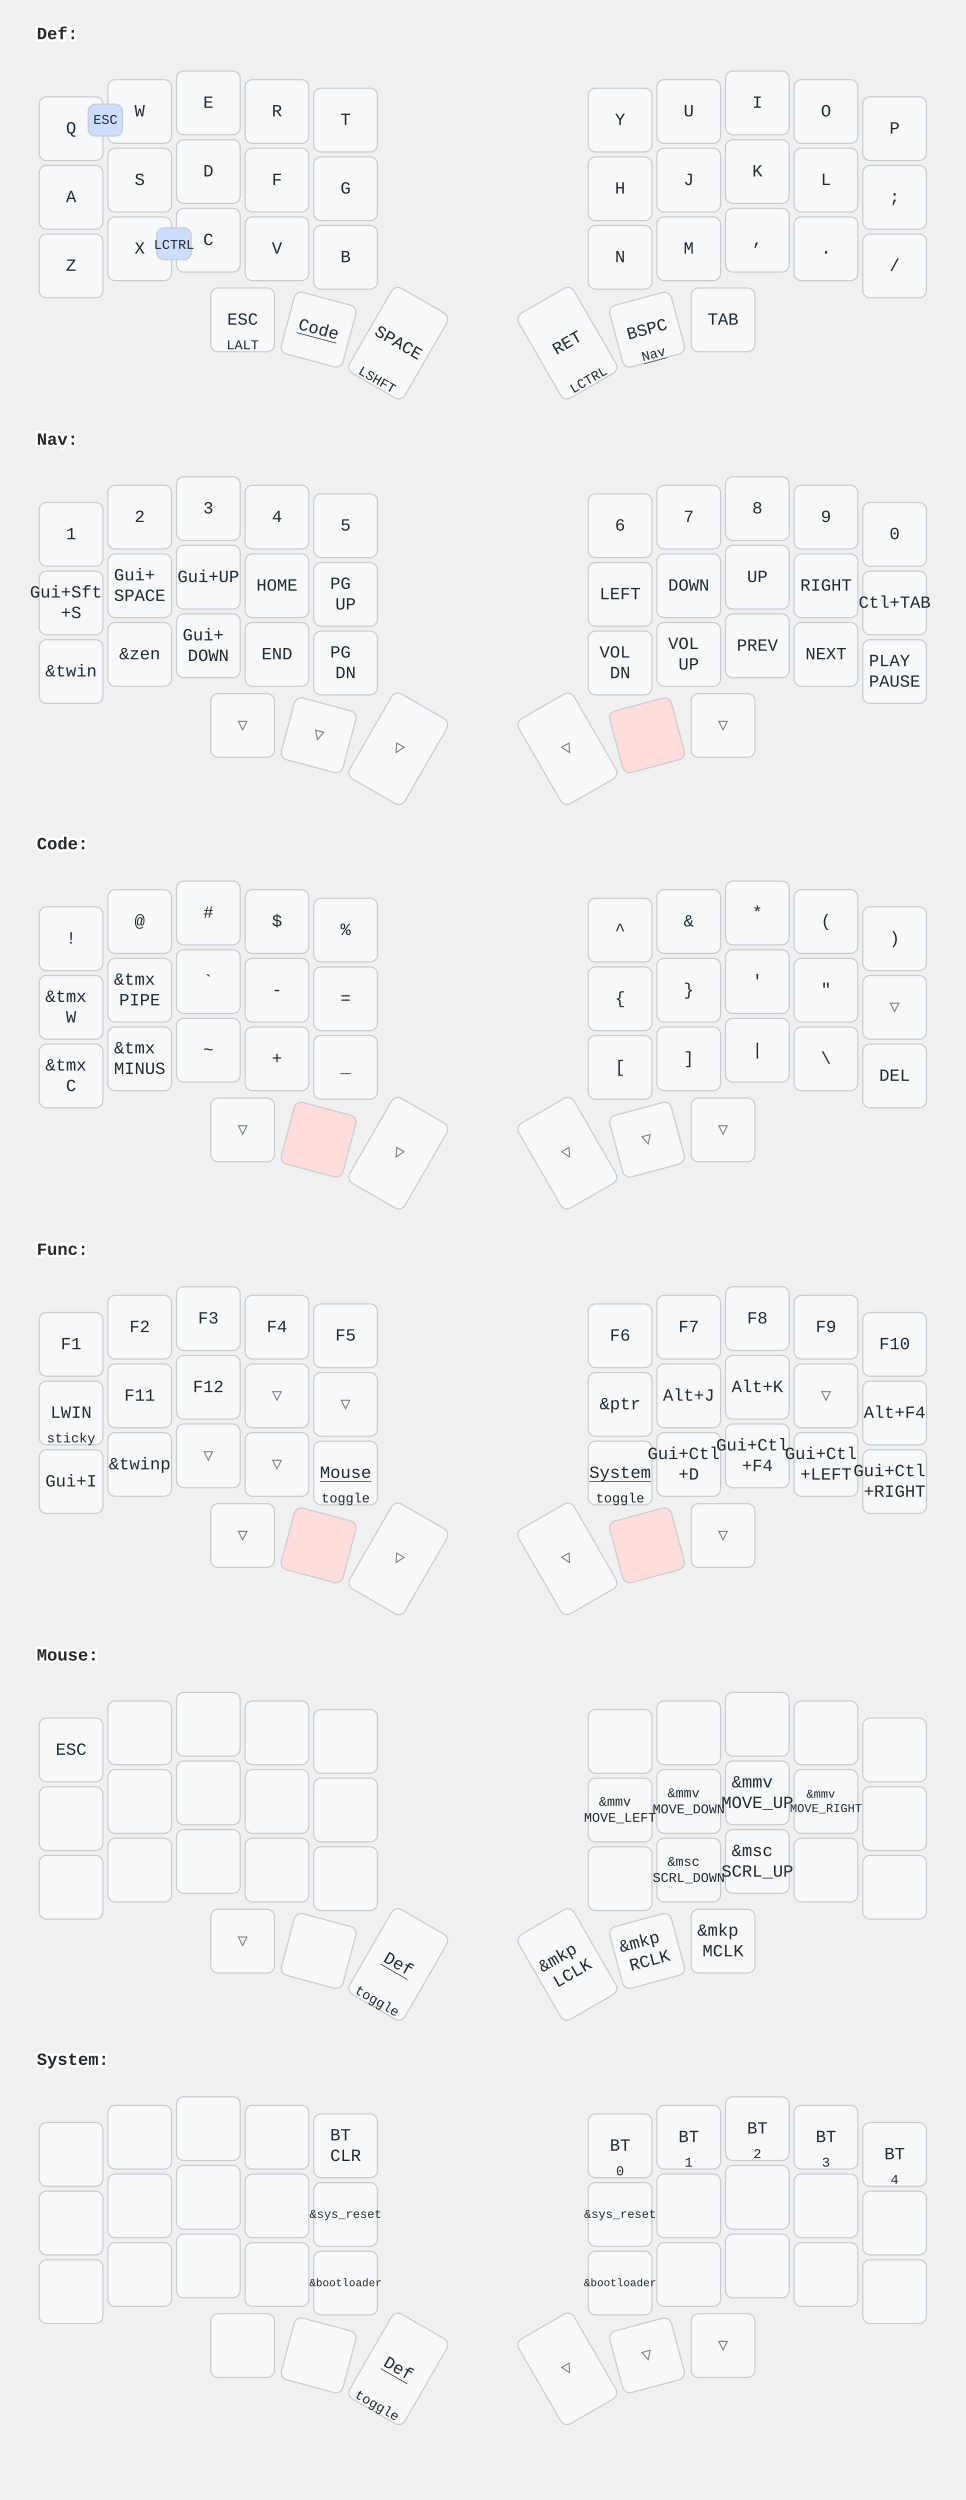
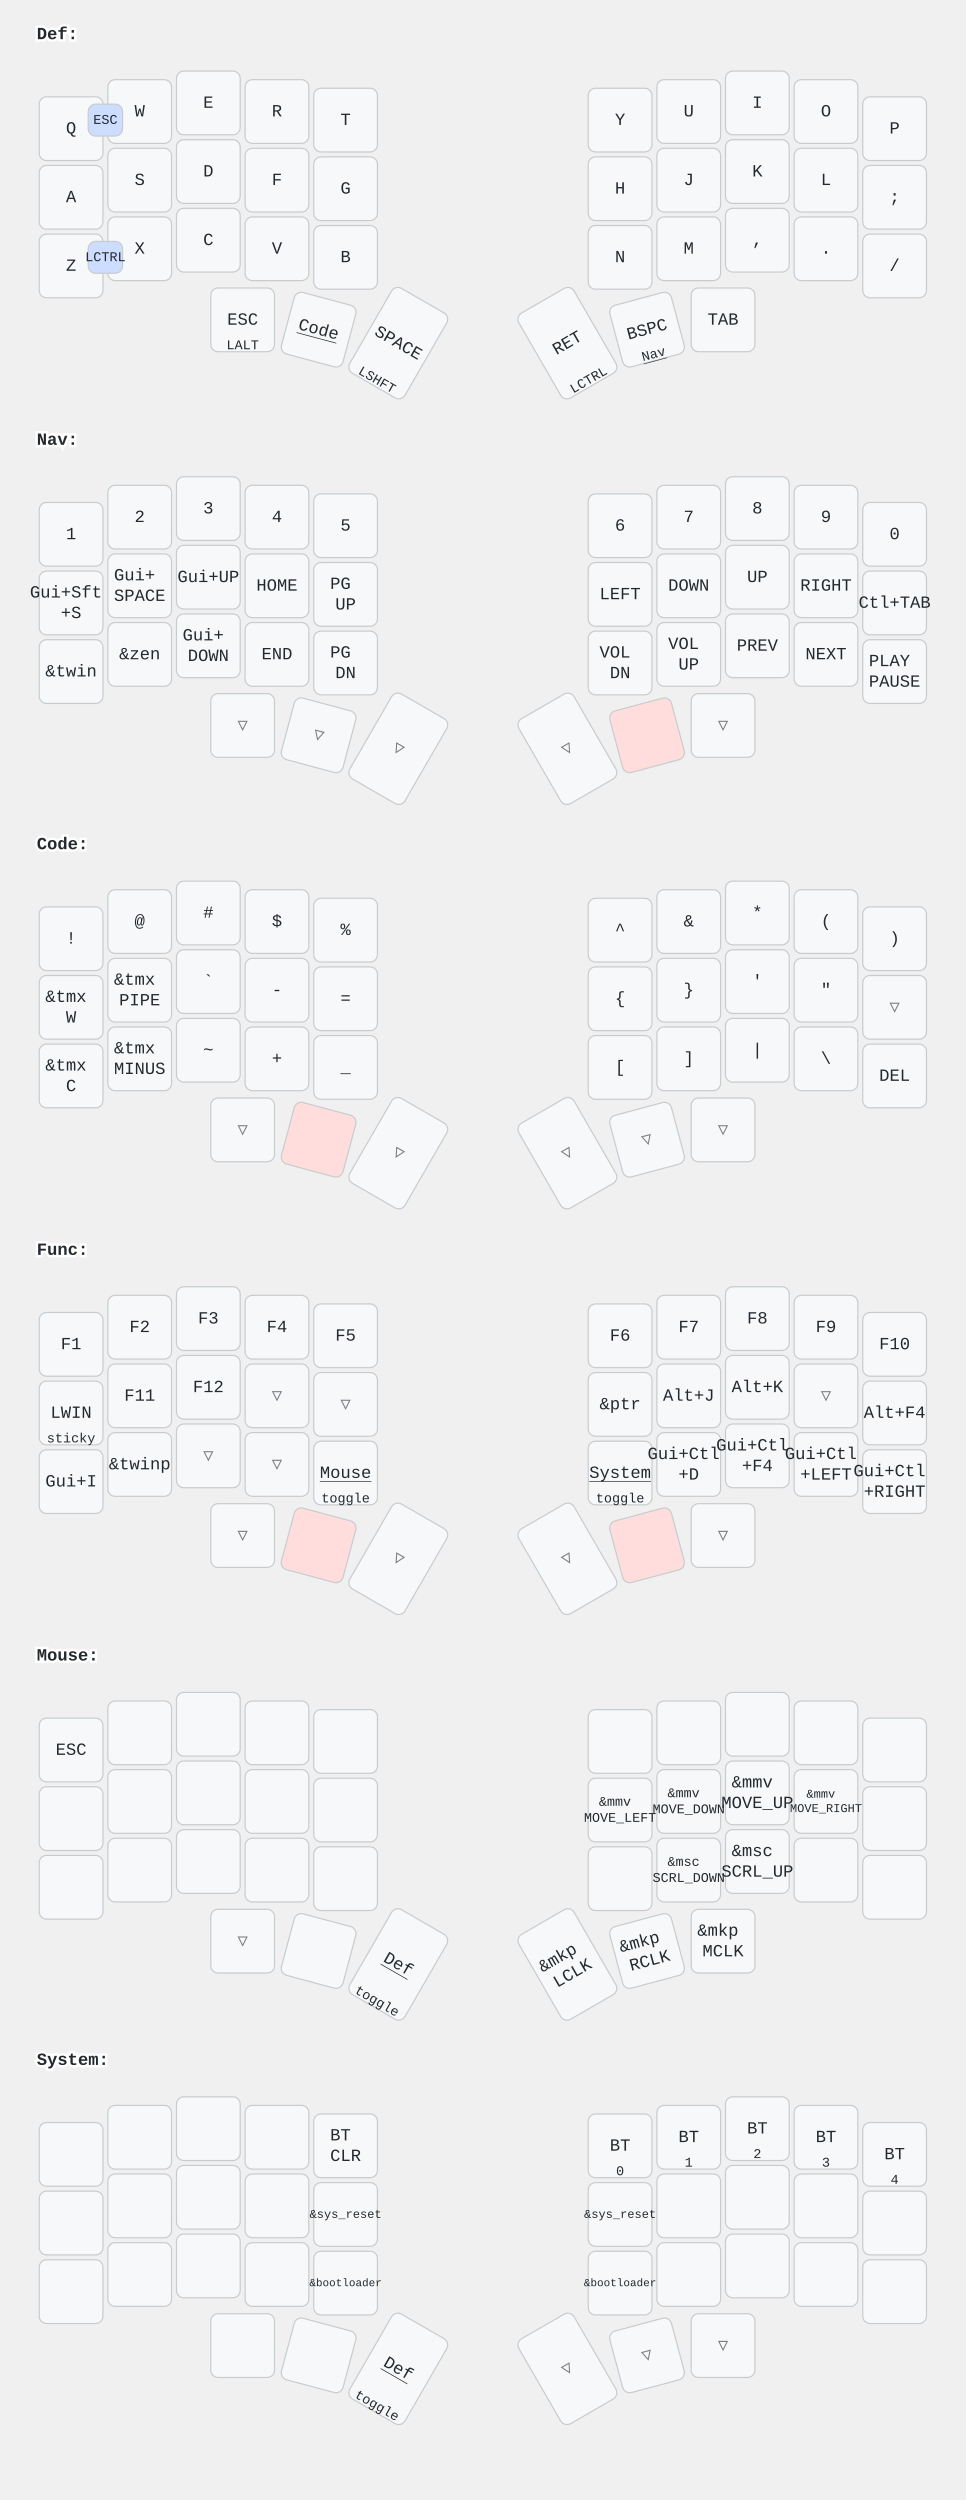
<svg xmlns="http://www.w3.org/2000/svg" width="788" height="2040" viewBox="0 0 788 2040" class="keymap">
  <style>/* inherit to force styles through use tags */
svg path {
    fill: inherit;
}

/* font and background color specifications */
svg.keymap {
    font-family: SFMono-Regular,Consolas,Liberation Mono,Menlo,monospace;
    font-size: 14px;
    font-kerning: normal;
    text-rendering: optimizeLegibility;
    fill: #24292e;
}

/* default key styling */
rect.key {
    fill: #f6f8fa;
}

rect.key, rect.combo {
    stroke: #c9cccf;
    stroke-width: 1;
}

/* default key side styling, only used is draw_key_sides is set */
rect.side {
    filter: brightness(90%);
}

/* color accent for combo boxes */
rect.combo, rect.combo-separate {
    fill: #cdf;
}

/* color accent for held keys */
rect.held, rect.combo.held {
    fill: #fdd;
}

/* color accent for ghost (optional) keys */
rect.ghost, rect.combo.ghost {
    stroke-dasharray: 4, 4;
    stroke-width: 2;
}

text {
    text-anchor: middle;
    dominant-baseline: middle;
}

/* styling for layer labels */
text.label {
    font-weight: bold;
    text-anchor: start;
    stroke: white;
    stroke-width: 4;
    paint-order: stroke;
}

/* styling for optional footer */
text.footer {
    text-anchor: end;
    dominant-baseline: auto;
    stroke: white;
    stroke-width: 4;
    paint-order: stroke;
}

/* styling for combo tap, and key non-tap label text */
text.combo, text.hold, text.shifted, text.left, text.right, text.tl, text.tr, text.bl, text.br {
    font-size: 11px;
}

text.hold, text.bl, text.br {
    text-anchor: middle;
    dominant-baseline: auto;
}

text.shifted, text.tl, text.tr {
    text-anchor: middle;
    dominant-baseline: hanging;
}

text.left, text.tl, text.bl {
    text-anchor: start;
}

text.right, text.tr, text.br {
    text-anchor: end;
}

text.layer-activator {
    text-decoration: underline;
}

/* styling for hold/shifted label text in combo box */
text.combo.hold, text.combo.shifted, text.combo.left, text.combo.right {
    font-size: 8px;
}

/* lighter symbol for transparent keys */
text.trans {
    fill: #7b7e81;
}

/* styling for combo dendrons */
path.combo {
    stroke-width: 1;
    stroke: gray;
    fill: none;
}

/* Start Tabler Icons Cleanup */
/* cannot use height/width with glyphs */
.icon-tabler &gt; path {
    fill: inherit;
    stroke: inherit;
    stroke-width: 2;
}
/* hide tabler's default box */
.icon-tabler &gt; path[stroke="none"][fill="none"] {
    visibility: hidden;
}
/* End Tabler Icons Cleanup */
</style>
  <g transform="translate(30, 0)" class="layer-Def">
    <text x="0" y="28" class="label" id="Def">Def:</text>
    <g transform="translate(0, 56)">
      <g transform="translate(28, 49)" class="key keypos-0">
        <rect rx="6" ry="6" x="-26" y="-26" width="52" height="52" class="key" />
        <text x="0" y="0" class="key tap">Q</text>
      </g>
      <g transform="translate(84, 35)" class="key keypos-1">
        <rect rx="6" ry="6" x="-26" y="-26" width="52" height="52" class="key" />
        <text x="0" y="0" class="key tap">W</text>
      </g>
      <g transform="translate(140, 28)" class="key keypos-2">
        <rect rx="6" ry="6" x="-26" y="-26" width="52" height="52" class="key" />
        <text x="0" y="0" class="key tap">E</text>
      </g>
      <g transform="translate(196, 35)" class="key keypos-3">
        <rect rx="6" ry="6" x="-26" y="-26" width="52" height="52" class="key" />
        <text x="0" y="0" class="key tap">R</text>
      </g>
      <g transform="translate(252, 42)" class="key keypos-4">
        <rect rx="6" ry="6" x="-26" y="-26" width="52" height="52" class="key" />
        <text x="0" y="0" class="key tap">T</text>
      </g>
      <g transform="translate(476, 42)" class="key keypos-5">
        <rect rx="6" ry="6" x="-26" y="-26" width="52" height="52" class="key" />
        <text x="0" y="0" class="key tap">Y</text>
      </g>
      <g transform="translate(532, 35)" class="key keypos-6">
        <rect rx="6" ry="6" x="-26" y="-26" width="52" height="52" class="key" />
        <text x="0" y="0" class="key tap">U</text>
      </g>
      <g transform="translate(588, 28)" class="key keypos-7">
        <rect rx="6" ry="6" x="-26" y="-26" width="52" height="52" class="key" />
        <text x="0" y="0" class="key tap">I</text>
      </g>
      <g transform="translate(644, 35)" class="key keypos-8">
        <rect rx="6" ry="6" x="-26" y="-26" width="52" height="52" class="key" />
        <text x="0" y="0" class="key tap">O</text>
      </g>
      <g transform="translate(700, 49)" class="key keypos-9">
        <rect rx="6" ry="6" x="-26" y="-26" width="52" height="52" class="key" />
        <text x="0" y="0" class="key tap">P</text>
      </g>
      <g transform="translate(28, 105)" class="key keypos-10">
        <rect rx="6" ry="6" x="-26" y="-26" width="52" height="52" class="key" />
        <text x="0" y="0" class="key tap">A</text>
      </g>
      <g transform="translate(84, 91)" class="key keypos-11">
        <rect rx="6" ry="6" x="-26" y="-26" width="52" height="52" class="key" />
        <text x="0" y="0" class="key tap">S</text>
      </g>
      <g transform="translate(140, 84)" class="key keypos-12">
        <rect rx="6" ry="6" x="-26" y="-26" width="52" height="52" class="key" />
        <text x="0" y="0" class="key tap">D</text>
      </g>
      <g transform="translate(196, 91)" class="key keypos-13">
        <rect rx="6" ry="6" x="-26" y="-26" width="52" height="52" class="key" />
        <text x="0" y="0" class="key tap">F</text>
      </g>
      <g transform="translate(252, 98)" class="key keypos-14">
        <rect rx="6" ry="6" x="-26" y="-26" width="52" height="52" class="key" />
        <text x="0" y="0" class="key tap">G</text>
      </g>
      <g transform="translate(476, 98)" class="key keypos-15">
        <rect rx="6" ry="6" x="-26" y="-26" width="52" height="52" class="key" />
        <text x="0" y="0" class="key tap">H</text>
      </g>
      <g transform="translate(532, 91)" class="key keypos-16">
        <rect rx="6" ry="6" x="-26" y="-26" width="52" height="52" class="key" />
        <text x="0" y="0" class="key tap">J</text>
      </g>
      <g transform="translate(588, 84)" class="key keypos-17">
        <rect rx="6" ry="6" x="-26" y="-26" width="52" height="52" class="key" />
        <text x="0" y="0" class="key tap">K</text>
      </g>
      <g transform="translate(644, 91)" class="key keypos-18">
        <rect rx="6" ry="6" x="-26" y="-26" width="52" height="52" class="key" />
        <text x="0" y="0" class="key tap">L</text>
      </g>
      <g transform="translate(700, 105)" class="key keypos-19">
        <rect rx="6" ry="6" x="-26" y="-26" width="52" height="52" class="key" />
        <text x="0" y="0" class="key tap">;</text>
      </g>
      <g transform="translate(28, 161)" class="key keypos-20">
        <rect rx="6" ry="6" x="-26" y="-26" width="52" height="52" class="key" />
        <text x="0" y="0" class="key tap">Z</text>
      </g>
      <g transform="translate(84, 147)" class="key keypos-21">
        <rect rx="6" ry="6" x="-26" y="-26" width="52" height="52" class="key" />
        <text x="0" y="0" class="key tap">X</text>
      </g>
      <g transform="translate(140, 140)" class="key keypos-22">
        <rect rx="6" ry="6" x="-26" y="-26" width="52" height="52" class="key" />
        <text x="0" y="0" class="key tap">C</text>
      </g>
      <g transform="translate(196, 147)" class="key keypos-23">
        <rect rx="6" ry="6" x="-26" y="-26" width="52" height="52" class="key" />
        <text x="0" y="0" class="key tap">V</text>
      </g>
      <g transform="translate(252, 154)" class="key keypos-24">
        <rect rx="6" ry="6" x="-26" y="-26" width="52" height="52" class="key" />
        <text x="0" y="0" class="key tap">B</text>
      </g>
      <g transform="translate(476, 154)" class="key keypos-25">
        <rect rx="6" ry="6" x="-26" y="-26" width="52" height="52" class="key" />
        <text x="0" y="0" class="key tap">N</text>
      </g>
      <g transform="translate(532, 147)" class="key keypos-26">
        <rect rx="6" ry="6" x="-26" y="-26" width="52" height="52" class="key" />
        <text x="0" y="0" class="key tap">M</text>
      </g>
      <g transform="translate(588, 140)" class="key keypos-27">
        <rect rx="6" ry="6" x="-26" y="-26" width="52" height="52" class="key" />
        <text x="0" y="0" class="key tap">,</text>
      </g>
      <g transform="translate(644, 147)" class="key keypos-28">
        <rect rx="6" ry="6" x="-26" y="-26" width="52" height="52" class="key" />
        <text x="0" y="0" class="key tap">.</text>
      </g>
      <g transform="translate(700, 161)" class="key keypos-29">
        <rect rx="6" ry="6" x="-26" y="-26" width="52" height="52" class="key" />
        <text x="0" y="0" class="key tap">/</text>
      </g>
      <g transform="translate(168, 205)" class="key keypos-30">
        <rect rx="6" ry="6" x="-26" y="-26" width="52" height="52" class="key" />
        <text x="0" y="0" class="key tap">ESC</text>
        <text x="0" y="24" class="key hold">LALT</text>
      </g>
      <g transform="translate(230, 213) rotate(15.0)" class="key keypos-31">
        <rect rx="6" ry="6" x="-26" y="-26" width="52" height="52" class="key" />
        <a href="#Code">
          <text x="0" y="0" class="key tap layer-activator">Code</text>
        </a>
      </g>
      <g transform="translate(295, 224) rotate(30.0)" class="key keypos-32">
        <rect rx="6" ry="6" x="-26" y="-40" width="52" height="80" class="key" />
        <text x="0" y="0" class="key tap">SPACE</text>
        <text x="0" y="38" class="key hold">LSHFT</text>
      </g>
      <g transform="translate(433, 224) rotate(-30.0)" class="key keypos-33">
        <rect rx="6" ry="6" x="-26" y="-40" width="52" height="80" class="key" />
        <text x="0" y="0" class="key tap">RET</text>
        <text x="0" y="38" class="key hold">LCTRL</text>
      </g>
      <g transform="translate(498, 213) rotate(-15.0)" class="key keypos-34">
        <rect rx="6" ry="6" x="-26" y="-26" width="52" height="52" class="key" />
        <text x="0" y="0" class="key tap">BSPC</text>
        <a href="#Nav">
          <text x="0" y="24" class="key hold layer-activator">Nav</text>
        </a>
      </g>
      <g transform="translate(560, 205)" class="key keypos-35">
        <rect rx="6" ry="6" x="-26" y="-26" width="52" height="52" class="key" />
        <text x="0" y="0" class="key tap">TAB</text>
      </g>
      <g class="combo combopos-0">
        <rect rx="6" ry="6" x="42" y="29" width="28" height="26" class="combo" />
        <text x="56" y="42" class="combo tap">ESC</text>
      </g>
      <g class="combo combopos-1">
-         <rect rx="6" ry="6" x="98" y="130" width="28" height="26" class="combo" />
-         <text x="112" y="144" class="combo tap">LCTRL</text>
+         <rect rx="6" ry="6" x="42" y="141" width="28" height="26" class="combo" />
+         <text x="56" y="154" class="combo tap">LCTRL</text>
      </g>
    </g>
  </g>
  <g transform="translate(30, 331)" class="layer-Nav">
    <text x="0" y="28" class="label" id="Nav">Nav:</text>
    <g transform="translate(0, 56)">
      <g transform="translate(28, 49)" class="key keypos-0">
        <rect rx="6" ry="6" x="-26" y="-26" width="52" height="52" class="key" />
        <text x="0" y="0" class="key tap">1</text>
      </g>
      <g transform="translate(84, 35)" class="key keypos-1">
        <rect rx="6" ry="6" x="-26" y="-26" width="52" height="52" class="key" />
        <text x="0" y="0" class="key tap">2</text>
      </g>
      <g transform="translate(140, 28)" class="key keypos-2">
        <rect rx="6" ry="6" x="-26" y="-26" width="52" height="52" class="key" />
        <text x="0" y="0" class="key tap">3</text>
      </g>
      <g transform="translate(196, 35)" class="key keypos-3">
        <rect rx="6" ry="6" x="-26" y="-26" width="52" height="52" class="key" />
        <text x="0" y="0" class="key tap">4</text>
      </g>
      <g transform="translate(252, 42)" class="key keypos-4">
        <rect rx="6" ry="6" x="-26" y="-26" width="52" height="52" class="key" />
        <text x="0" y="0" class="key tap">5</text>
      </g>
      <g transform="translate(476, 42)" class="key keypos-5">
        <rect rx="6" ry="6" x="-26" y="-26" width="52" height="52" class="key" />
        <text x="0" y="0" class="key tap">6</text>
      </g>
      <g transform="translate(532, 35)" class="key keypos-6">
        <rect rx="6" ry="6" x="-26" y="-26" width="52" height="52" class="key" />
        <text x="0" y="0" class="key tap">7</text>
      </g>
      <g transform="translate(588, 28)" class="key keypos-7">
        <rect rx="6" ry="6" x="-26" y="-26" width="52" height="52" class="key" />
        <text x="0" y="0" class="key tap">8</text>
      </g>
      <g transform="translate(644, 35)" class="key keypos-8">
        <rect rx="6" ry="6" x="-26" y="-26" width="52" height="52" class="key" />
        <text x="0" y="0" class="key tap">9</text>
      </g>
      <g transform="translate(700, 49)" class="key keypos-9">
        <rect rx="6" ry="6" x="-26" y="-26" width="52" height="52" class="key" />
        <text x="0" y="0" class="key tap">0</text>
      </g>
      <g transform="translate(28, 105)" class="key keypos-10">
        <rect rx="6" ry="6" x="-26" y="-26" width="52" height="52" class="key" />
        <text x="0" y="0" class="key tap">
          <tspan x="0" dy="-0.6em">Gui+Sft</tspan>
          <tspan x="0" dy="1.2em">+S</tspan>
        </text>
      </g>
      <g transform="translate(84, 91)" class="key keypos-11">
        <rect rx="6" ry="6" x="-26" y="-26" width="52" height="52" class="key" />
        <text x="0" y="0" class="key tap">
          <tspan x="0" dy="-0.6em">Gui+</tspan>
          <tspan x="0" dy="1.2em">SPACE</tspan>
        </text>
      </g>
      <g transform="translate(140, 84)" class="key keypos-12">
        <rect rx="6" ry="6" x="-26" y="-26" width="52" height="52" class="key" />
        <text x="0" y="0" class="key tap">Gui+UP</text>
      </g>
      <g transform="translate(196, 91)" class="key keypos-13">
        <rect rx="6" ry="6" x="-26" y="-26" width="52" height="52" class="key" />
        <text x="0" y="0" class="key tap">HOME</text>
      </g>
      <g transform="translate(252, 98)" class="key keypos-14">
        <rect rx="6" ry="6" x="-26" y="-26" width="52" height="52" class="key" />
        <text x="0" y="0" class="key tap">
          <tspan x="0" dy="-0.6em">PG</tspan>
          <tspan x="0" dy="1.2em">UP</tspan>
        </text>
      </g>
      <g transform="translate(476, 98)" class="key keypos-15">
        <rect rx="6" ry="6" x="-26" y="-26" width="52" height="52" class="key" />
        <text x="0" y="0" class="key tap">LEFT</text>
      </g>
      <g transform="translate(532, 91)" class="key keypos-16">
        <rect rx="6" ry="6" x="-26" y="-26" width="52" height="52" class="key" />
        <text x="0" y="0" class="key tap">DOWN</text>
      </g>
      <g transform="translate(588, 84)" class="key keypos-17">
        <rect rx="6" ry="6" x="-26" y="-26" width="52" height="52" class="key" />
        <text x="0" y="0" class="key tap">UP</text>
      </g>
      <g transform="translate(644, 91)" class="key keypos-18">
        <rect rx="6" ry="6" x="-26" y="-26" width="52" height="52" class="key" />
        <text x="0" y="0" class="key tap">RIGHT</text>
      </g>
      <g transform="translate(700, 105)" class="key keypos-19">
        <rect rx="6" ry="6" x="-26" y="-26" width="52" height="52" class="key" />
        <text x="0" y="0" class="key tap">Ctl+TAB</text>
      </g>
      <g transform="translate(28, 161)" class="key keypos-20">
        <rect rx="6" ry="6" x="-26" y="-26" width="52" height="52" class="key" />
        <text x="0" y="0" class="key tap">&amp;twin</text>
      </g>
      <g transform="translate(84, 147)" class="key keypos-21">
        <rect rx="6" ry="6" x="-26" y="-26" width="52" height="52" class="key" />
        <text x="0" y="0" class="key tap">&amp;zen</text>
      </g>
      <g transform="translate(140, 140)" class="key keypos-22">
        <rect rx="6" ry="6" x="-26" y="-26" width="52" height="52" class="key" />
        <text x="0" y="0" class="key tap">
          <tspan x="0" dy="-0.6em">Gui+</tspan>
          <tspan x="0" dy="1.2em">DOWN</tspan>
        </text>
      </g>
      <g transform="translate(196, 147)" class="key keypos-23">
        <rect rx="6" ry="6" x="-26" y="-26" width="52" height="52" class="key" />
        <text x="0" y="0" class="key tap">END</text>
      </g>
      <g transform="translate(252, 154)" class="key keypos-24">
        <rect rx="6" ry="6" x="-26" y="-26" width="52" height="52" class="key" />
        <text x="0" y="0" class="key tap">
          <tspan x="0" dy="-0.6em">PG</tspan>
          <tspan x="0" dy="1.2em">DN</tspan>
        </text>
      </g>
      <g transform="translate(476, 154)" class="key keypos-25">
        <rect rx="6" ry="6" x="-26" y="-26" width="52" height="52" class="key" />
        <text x="0" y="0" class="key tap">
          <tspan x="0" dy="-0.6em">VOL</tspan>
          <tspan x="0" dy="1.2em">DN</tspan>
        </text>
      </g>
      <g transform="translate(532, 147)" class="key keypos-26">
        <rect rx="6" ry="6" x="-26" y="-26" width="52" height="52" class="key" />
        <text x="0" y="0" class="key tap">
          <tspan x="0" dy="-0.6em">VOL</tspan>
          <tspan x="0" dy="1.2em">UP</tspan>
        </text>
      </g>
      <g transform="translate(588, 140)" class="key keypos-27">
        <rect rx="6" ry="6" x="-26" y="-26" width="52" height="52" class="key" />
        <text x="0" y="0" class="key tap">PREV</text>
      </g>
      <g transform="translate(644, 147)" class="key keypos-28">
        <rect rx="6" ry="6" x="-26" y="-26" width="52" height="52" class="key" />
        <text x="0" y="0" class="key tap">NEXT</text>
      </g>
      <g transform="translate(700, 161)" class="key keypos-29">
        <rect rx="6" ry="6" x="-26" y="-26" width="52" height="52" class="key" />
        <text x="0" y="0" class="key tap">
          <tspan x="0" dy="-0.6em">PLAY</tspan>
          <tspan x="0" dy="1.2em">PAUSE</tspan>
        </text>
      </g>
      <g transform="translate(168, 205)" class="key trans keypos-30">
        <rect rx="6" ry="6" x="-26" y="-26" width="52" height="52" class="key trans" />
        <text x="0" y="0" class="key trans tap">▽</text>
      </g>
      <g transform="translate(230, 213) rotate(15.0)" class="key trans keypos-31">
        <rect rx="6" ry="6" x="-26" y="-26" width="52" height="52" class="key trans" />
        <text x="0" y="0" class="key trans tap">▽</text>
      </g>
      <g transform="translate(295, 224) rotate(30.0)" class="key trans keypos-32">
        <rect rx="6" ry="6" x="-26" y="-40" width="52" height="80" class="key trans" />
        <text x="0" y="0" class="key trans tap">▽</text>
      </g>
      <g transform="translate(433, 224) rotate(-30.0)" class="key trans keypos-33">
        <rect rx="6" ry="6" x="-26" y="-40" width="52" height="80" class="key trans" />
        <text x="0" y="0" class="key trans tap">▽</text>
      </g>
      <g transform="translate(498, 213) rotate(-15.0)" class="key held keypos-34">
        <rect rx="6" ry="6" x="-26" y="-26" width="52" height="52" class="key held" />
      </g>
      <g transform="translate(560, 205)" class="key trans keypos-35">
        <rect rx="6" ry="6" x="-26" y="-26" width="52" height="52" class="key trans" />
        <text x="0" y="0" class="key trans tap">▽</text>
      </g>
    </g>
  </g>
  <g transform="translate(30, 661)" class="layer-Code">
    <text x="0" y="28" class="label" id="Code">Code:</text>
    <g transform="translate(0, 56)">
      <g transform="translate(28, 49)" class="key keypos-0">
        <rect rx="6" ry="6" x="-26" y="-26" width="52" height="52" class="key" />
        <text x="0" y="0" class="key tap">!</text>
      </g>
      <g transform="translate(84, 35)" class="key keypos-1">
        <rect rx="6" ry="6" x="-26" y="-26" width="52" height="52" class="key" />
        <text x="0" y="0" class="key tap">@</text>
      </g>
      <g transform="translate(140, 28)" class="key keypos-2">
        <rect rx="6" ry="6" x="-26" y="-26" width="52" height="52" class="key" />
        <text x="0" y="0" class="key tap">#</text>
      </g>
      <g transform="translate(196, 35)" class="key keypos-3">
        <rect rx="6" ry="6" x="-26" y="-26" width="52" height="52" class="key" />
        <text x="0" y="0" class="key tap">$</text>
      </g>
      <g transform="translate(252, 42)" class="key keypos-4">
        <rect rx="6" ry="6" x="-26" y="-26" width="52" height="52" class="key" />
        <text x="0" y="0" class="key tap">%</text>
      </g>
      <g transform="translate(476, 42)" class="key keypos-5">
        <rect rx="6" ry="6" x="-26" y="-26" width="52" height="52" class="key" />
        <text x="0" y="0" class="key tap">^</text>
      </g>
      <g transform="translate(532, 35)" class="key keypos-6">
        <rect rx="6" ry="6" x="-26" y="-26" width="52" height="52" class="key" />
        <text x="0" y="0" class="key tap">&amp;</text>
      </g>
      <g transform="translate(588, 28)" class="key keypos-7">
        <rect rx="6" ry="6" x="-26" y="-26" width="52" height="52" class="key" />
        <text x="0" y="0" class="key tap">*</text>
      </g>
      <g transform="translate(644, 35)" class="key keypos-8">
        <rect rx="6" ry="6" x="-26" y="-26" width="52" height="52" class="key" />
        <text x="0" y="0" class="key tap">(</text>
      </g>
      <g transform="translate(700, 49)" class="key keypos-9">
        <rect rx="6" ry="6" x="-26" y="-26" width="52" height="52" class="key" />
        <text x="0" y="0" class="key tap">)</text>
      </g>
      <g transform="translate(28, 105)" class="key keypos-10">
        <rect rx="6" ry="6" x="-26" y="-26" width="52" height="52" class="key" />
        <text x="0" y="0" class="key tap">
          <tspan x="0" dy="-0.6em">&amp;tmx</tspan>
          <tspan x="0" dy="1.2em">W</tspan>
        </text>
      </g>
      <g transform="translate(84, 91)" class="key keypos-11">
        <rect rx="6" ry="6" x="-26" y="-26" width="52" height="52" class="key" />
        <text x="0" y="0" class="key tap">
          <tspan x="0" dy="-0.6em">&amp;tmx</tspan>
          <tspan x="0" dy="1.2em">PIPE</tspan>
        </text>
      </g>
      <g transform="translate(140, 84)" class="key keypos-12">
        <rect rx="6" ry="6" x="-26" y="-26" width="52" height="52" class="key" />
        <text x="0" y="0" class="key tap">`</text>
      </g>
      <g transform="translate(196, 91)" class="key keypos-13">
        <rect rx="6" ry="6" x="-26" y="-26" width="52" height="52" class="key" />
        <text x="0" y="0" class="key tap">-</text>
      </g>
      <g transform="translate(252, 98)" class="key keypos-14">
        <rect rx="6" ry="6" x="-26" y="-26" width="52" height="52" class="key" />
        <text x="0" y="0" class="key tap">=</text>
      </g>
      <g transform="translate(476, 98)" class="key keypos-15">
        <rect rx="6" ry="6" x="-26" y="-26" width="52" height="52" class="key" />
        <text x="0" y="0" class="key tap">{</text>
      </g>
      <g transform="translate(532, 91)" class="key keypos-16">
        <rect rx="6" ry="6" x="-26" y="-26" width="52" height="52" class="key" />
        <text x="0" y="0" class="key tap">}</text>
      </g>
      <g transform="translate(588, 84)" class="key keypos-17">
        <rect rx="6" ry="6" x="-26" y="-26" width="52" height="52" class="key" />
        <text x="0" y="0" class="key tap">'</text>
      </g>
      <g transform="translate(644, 91)" class="key keypos-18">
        <rect rx="6" ry="6" x="-26" y="-26" width="52" height="52" class="key" />
        <text x="0" y="0" class="key tap">"</text>
      </g>
      <g transform="translate(700, 105)" class="key trans keypos-19">
        <rect rx="6" ry="6" x="-26" y="-26" width="52" height="52" class="key trans" />
        <text x="0" y="0" class="key trans tap">▽</text>
      </g>
      <g transform="translate(28, 161)" class="key keypos-20">
        <rect rx="6" ry="6" x="-26" y="-26" width="52" height="52" class="key" />
        <text x="0" y="0" class="key tap">
          <tspan x="0" dy="-0.6em">&amp;tmx</tspan>
          <tspan x="0" dy="1.2em">C</tspan>
        </text>
      </g>
      <g transform="translate(84, 147)" class="key keypos-21">
        <rect rx="6" ry="6" x="-26" y="-26" width="52" height="52" class="key" />
        <text x="0" y="0" class="key tap">
          <tspan x="0" dy="-0.6em">&amp;tmx</tspan>
          <tspan x="0" dy="1.2em">MINUS</tspan>
        </text>
      </g>
      <g transform="translate(140, 140)" class="key keypos-22">
        <rect rx="6" ry="6" x="-26" y="-26" width="52" height="52" class="key" />
        <text x="0" y="0" class="key tap">~</text>
      </g>
      <g transform="translate(196, 147)" class="key keypos-23">
        <rect rx="6" ry="6" x="-26" y="-26" width="52" height="52" class="key" />
        <text x="0" y="0" class="key tap">+</text>
      </g>
      <g transform="translate(252, 154)" class="key keypos-24">
        <rect rx="6" ry="6" x="-26" y="-26" width="52" height="52" class="key" />
        <text x="0" y="0" class="key tap">_</text>
      </g>
      <g transform="translate(476, 154)" class="key keypos-25">
        <rect rx="6" ry="6" x="-26" y="-26" width="52" height="52" class="key" />
        <text x="0" y="0" class="key tap">[</text>
      </g>
      <g transform="translate(532, 147)" class="key keypos-26">
        <rect rx="6" ry="6" x="-26" y="-26" width="52" height="52" class="key" />
        <text x="0" y="0" class="key tap">]</text>
      </g>
      <g transform="translate(588, 140)" class="key keypos-27">
        <rect rx="6" ry="6" x="-26" y="-26" width="52" height="52" class="key" />
        <text x="0" y="0" class="key tap">|</text>
      </g>
      <g transform="translate(644, 147)" class="key keypos-28">
        <rect rx="6" ry="6" x="-26" y="-26" width="52" height="52" class="key" />
        <text x="0" y="0" class="key tap">\</text>
      </g>
      <g transform="translate(700, 161)" class="key keypos-29">
        <rect rx="6" ry="6" x="-26" y="-26" width="52" height="52" class="key" />
        <text x="0" y="0" class="key tap">DEL</text>
      </g>
      <g transform="translate(168, 205)" class="key trans keypos-30">
        <rect rx="6" ry="6" x="-26" y="-26" width="52" height="52" class="key trans" />
        <text x="0" y="0" class="key trans tap">▽</text>
      </g>
      <g transform="translate(230, 213) rotate(15.0)" class="key held keypos-31">
        <rect rx="6" ry="6" x="-26" y="-26" width="52" height="52" class="key held" />
      </g>
      <g transform="translate(295, 224) rotate(30.0)" class="key trans keypos-32">
        <rect rx="6" ry="6" x="-26" y="-40" width="52" height="80" class="key trans" />
        <text x="0" y="0" class="key trans tap">▽</text>
      </g>
      <g transform="translate(433, 224) rotate(-30.0)" class="key trans keypos-33">
        <rect rx="6" ry="6" x="-26" y="-40" width="52" height="80" class="key trans" />
        <text x="0" y="0" class="key trans tap">▽</text>
      </g>
      <g transform="translate(498, 213) rotate(-15.0)" class="key trans keypos-34">
        <rect rx="6" ry="6" x="-26" y="-26" width="52" height="52" class="key trans" />
        <text x="0" y="0" class="key trans tap">▽</text>
      </g>
      <g transform="translate(560, 205)" class="key trans keypos-35">
        <rect rx="6" ry="6" x="-26" y="-26" width="52" height="52" class="key trans" />
        <text x="0" y="0" class="key trans tap">▽</text>
      </g>
    </g>
  </g>
  <g transform="translate(30, 992)" class="layer-Func">
    <text x="0" y="28" class="label" id="Func">Func:</text>
    <g transform="translate(0, 56)">
      <g transform="translate(28, 49)" class="key keypos-0">
        <rect rx="6" ry="6" x="-26" y="-26" width="52" height="52" class="key" />
        <text x="0" y="0" class="key tap">F1</text>
      </g>
      <g transform="translate(84, 35)" class="key keypos-1">
        <rect rx="6" ry="6" x="-26" y="-26" width="52" height="52" class="key" />
        <text x="0" y="0" class="key tap">F2</text>
      </g>
      <g transform="translate(140, 28)" class="key keypos-2">
        <rect rx="6" ry="6" x="-26" y="-26" width="52" height="52" class="key" />
        <text x="0" y="0" class="key tap">F3</text>
      </g>
      <g transform="translate(196, 35)" class="key keypos-3">
        <rect rx="6" ry="6" x="-26" y="-26" width="52" height="52" class="key" />
        <text x="0" y="0" class="key tap">F4</text>
      </g>
      <g transform="translate(252, 42)" class="key keypos-4">
        <rect rx="6" ry="6" x="-26" y="-26" width="52" height="52" class="key" />
        <text x="0" y="0" class="key tap">F5</text>
      </g>
      <g transform="translate(476, 42)" class="key keypos-5">
        <rect rx="6" ry="6" x="-26" y="-26" width="52" height="52" class="key" />
        <text x="0" y="0" class="key tap">F6</text>
      </g>
      <g transform="translate(532, 35)" class="key keypos-6">
        <rect rx="6" ry="6" x="-26" y="-26" width="52" height="52" class="key" />
        <text x="0" y="0" class="key tap">F7</text>
      </g>
      <g transform="translate(588, 28)" class="key keypos-7">
        <rect rx="6" ry="6" x="-26" y="-26" width="52" height="52" class="key" />
        <text x="0" y="0" class="key tap">F8</text>
      </g>
      <g transform="translate(644, 35)" class="key keypos-8">
        <rect rx="6" ry="6" x="-26" y="-26" width="52" height="52" class="key" />
        <text x="0" y="0" class="key tap">F9</text>
      </g>
      <g transform="translate(700, 49)" class="key keypos-9">
        <rect rx="6" ry="6" x="-26" y="-26" width="52" height="52" class="key" />
        <text x="0" y="0" class="key tap">F10</text>
      </g>
      <g transform="translate(28, 105)" class="key keypos-10">
        <rect rx="6" ry="6" x="-26" y="-26" width="52" height="52" class="key" />
        <text x="0" y="0" class="key tap">LWIN</text>
        <text x="0" y="24" class="key hold">sticky</text>
      </g>
      <g transform="translate(84, 91)" class="key keypos-11">
        <rect rx="6" ry="6" x="-26" y="-26" width="52" height="52" class="key" />
        <text x="0" y="0" class="key tap">F11</text>
      </g>
      <g transform="translate(140, 84)" class="key keypos-12">
        <rect rx="6" ry="6" x="-26" y="-26" width="52" height="52" class="key" />
        <text x="0" y="0" class="key tap">F12</text>
      </g>
      <g transform="translate(196, 91)" class="key trans keypos-13">
        <rect rx="6" ry="6" x="-26" y="-26" width="52" height="52" class="key trans" />
        <text x="0" y="0" class="key trans tap">▽</text>
      </g>
      <g transform="translate(252, 98)" class="key trans keypos-14">
        <rect rx="6" ry="6" x="-26" y="-26" width="52" height="52" class="key trans" />
        <text x="0" y="0" class="key trans tap">▽</text>
      </g>
      <g transform="translate(476, 98)" class="key keypos-15">
        <rect rx="6" ry="6" x="-26" y="-26" width="52" height="52" class="key" />
        <text x="0" y="0" class="key tap">&amp;ptr</text>
      </g>
      <g transform="translate(532, 91)" class="key keypos-16">
        <rect rx="6" ry="6" x="-26" y="-26" width="52" height="52" class="key" />
        <text x="0" y="0" class="key tap">Alt+J</text>
      </g>
      <g transform="translate(588, 84)" class="key keypos-17">
        <rect rx="6" ry="6" x="-26" y="-26" width="52" height="52" class="key" />
        <text x="0" y="0" class="key tap">Alt+K</text>
      </g>
      <g transform="translate(644, 91)" class="key trans keypos-18">
        <rect rx="6" ry="6" x="-26" y="-26" width="52" height="52" class="key trans" />
        <text x="0" y="0" class="key trans tap">▽</text>
      </g>
      <g transform="translate(700, 105)" class="key keypos-19">
        <rect rx="6" ry="6" x="-26" y="-26" width="52" height="52" class="key" />
        <text x="0" y="0" class="key tap">Alt+F4</text>
      </g>
      <g transform="translate(28, 161)" class="key keypos-20">
        <rect rx="6" ry="6" x="-26" y="-26" width="52" height="52" class="key" />
        <text x="0" y="0" class="key tap">Gui+I</text>
      </g>
      <g transform="translate(84, 147)" class="key keypos-21">
        <rect rx="6" ry="6" x="-26" y="-26" width="52" height="52" class="key" />
        <text x="0" y="0" class="key tap">&amp;twinp</text>
      </g>
      <g transform="translate(140, 140)" class="key trans keypos-22">
        <rect rx="6" ry="6" x="-26" y="-26" width="52" height="52" class="key trans" />
        <text x="0" y="0" class="key trans tap">▽</text>
      </g>
      <g transform="translate(196, 147)" class="key trans keypos-23">
        <rect rx="6" ry="6" x="-26" y="-26" width="52" height="52" class="key trans" />
        <text x="0" y="0" class="key trans tap">▽</text>
      </g>
      <g transform="translate(252, 154)" class="key keypos-24">
        <rect rx="6" ry="6" x="-26" y="-26" width="52" height="52" class="key" />
        <a href="#Mouse">
          <text x="0" y="0" class="key tap layer-activator">Mouse</text>
        </a>
        <text x="0" y="24" class="key hold">toggle</text>
      </g>
      <g transform="translate(476, 154)" class="key keypos-25">
        <rect rx="6" ry="6" x="-26" y="-26" width="52" height="52" class="key" />
        <a href="#System">
          <text x="0" y="0" class="key tap layer-activator">System</text>
        </a>
        <text x="0" y="24" class="key hold">toggle</text>
      </g>
      <g transform="translate(532, 147)" class="key keypos-26">
        <rect rx="6" ry="6" x="-26" y="-26" width="52" height="52" class="key" />
        <text x="0" y="0" class="key tap">
          <tspan x="0" dy="-0.6em">Gui+Ctl</tspan>
          <tspan x="0" dy="1.2em">+D</tspan>
        </text>
      </g>
      <g transform="translate(588, 140)" class="key keypos-27">
        <rect rx="6" ry="6" x="-26" y="-26" width="52" height="52" class="key" />
        <text x="0" y="0" class="key tap">
          <tspan x="0" dy="-0.6em">Gui+Ctl</tspan>
          <tspan x="0" dy="1.2em">+F4</tspan>
        </text>
      </g>
      <g transform="translate(644, 147)" class="key keypos-28">
        <rect rx="6" ry="6" x="-26" y="-26" width="52" height="52" class="key" />
        <text x="0" y="0" class="key tap">
          <tspan x="0" dy="-0.6em">Gui+Ctl</tspan>
          <tspan x="0" dy="1.2em">+LEFT</tspan>
        </text>
      </g>
      <g transform="translate(700, 161)" class="key keypos-29">
        <rect rx="6" ry="6" x="-26" y="-26" width="52" height="52" class="key" />
        <text x="0" y="0" class="key tap">
          <tspan x="0" dy="-0.6em">Gui+Ctl</tspan>
          <tspan x="0" dy="1.2em">+RIGHT</tspan>
        </text>
      </g>
      <g transform="translate(168, 205)" class="key trans keypos-30">
        <rect rx="6" ry="6" x="-26" y="-26" width="52" height="52" class="key trans" />
        <text x="0" y="0" class="key trans tap">▽</text>
      </g>
      <g transform="translate(230, 213) rotate(15.0)" class="key held keypos-31">
        <rect rx="6" ry="6" x="-26" y="-26" width="52" height="52" class="key held" />
      </g>
      <g transform="translate(295, 224) rotate(30.0)" class="key trans keypos-32">
        <rect rx="6" ry="6" x="-26" y="-40" width="52" height="80" class="key trans" />
        <text x="0" y="0" class="key trans tap">▽</text>
      </g>
      <g transform="translate(433, 224) rotate(-30.0)" class="key trans keypos-33">
        <rect rx="6" ry="6" x="-26" y="-40" width="52" height="80" class="key trans" />
        <text x="0" y="0" class="key trans tap">▽</text>
      </g>
      <g transform="translate(498, 213) rotate(-15.0)" class="key held keypos-34">
        <rect rx="6" ry="6" x="-26" y="-26" width="52" height="52" class="key held" />
      </g>
      <g transform="translate(560, 205)" class="key trans keypos-35">
        <rect rx="6" ry="6" x="-26" y="-26" width="52" height="52" class="key trans" />
        <text x="0" y="0" class="key trans tap">▽</text>
      </g>
    </g>
  </g>
  <g transform="translate(30, 1323)" class="layer-Mouse">
    <text x="0" y="28" class="label" id="Mouse">Mouse:</text>
    <g transform="translate(0, 56)">
      <g transform="translate(28, 49)" class="key keypos-0">
        <rect rx="6" ry="6" x="-26" y="-26" width="52" height="52" class="key" />
        <text x="0" y="0" class="key tap">ESC</text>
      </g>
      <g transform="translate(84, 35)" class="key keypos-1">
        <rect rx="6" ry="6" x="-26" y="-26" width="52" height="52" class="key" />
      </g>
      <g transform="translate(140, 28)" class="key keypos-2">
        <rect rx="6" ry="6" x="-26" y="-26" width="52" height="52" class="key" />
      </g>
      <g transform="translate(196, 35)" class="key keypos-3">
        <rect rx="6" ry="6" x="-26" y="-26" width="52" height="52" class="key" />
      </g>
      <g transform="translate(252, 42)" class="key keypos-4">
        <rect rx="6" ry="6" x="-26" y="-26" width="52" height="52" class="key" />
      </g>
      <g transform="translate(476, 42)" class="key keypos-5">
        <rect rx="6" ry="6" x="-26" y="-26" width="52" height="52" class="key" />
      </g>
      <g transform="translate(532, 35)" class="key keypos-6">
        <rect rx="6" ry="6" x="-26" y="-26" width="52" height="52" class="key" />
      </g>
      <g transform="translate(588, 28)" class="key keypos-7">
        <rect rx="6" ry="6" x="-26" y="-26" width="52" height="52" class="key" />
      </g>
      <g transform="translate(644, 35)" class="key keypos-8">
        <rect rx="6" ry="6" x="-26" y="-26" width="52" height="52" class="key" />
      </g>
      <g transform="translate(700, 49)" class="key keypos-9">
        <rect rx="6" ry="6" x="-26" y="-26" width="52" height="52" class="key" />
      </g>
      <g transform="translate(28, 105)" class="key keypos-10">
        <rect rx="6" ry="6" x="-26" y="-26" width="52" height="52" class="key" />
      </g>
      <g transform="translate(84, 91)" class="key keypos-11">
        <rect rx="6" ry="6" x="-26" y="-26" width="52" height="52" class="key" />
      </g>
      <g transform="translate(140, 84)" class="key keypos-12">
        <rect rx="6" ry="6" x="-26" y="-26" width="52" height="52" class="key" />
      </g>
      <g transform="translate(196, 91)" class="key keypos-13">
        <rect rx="6" ry="6" x="-26" y="-26" width="52" height="52" class="key" />
      </g>
      <g transform="translate(252, 98)" class="key keypos-14">
        <rect rx="6" ry="6" x="-26" y="-26" width="52" height="52" class="key" />
      </g>
      <g transform="translate(476, 98)" class="key keypos-15">
        <rect rx="6" ry="6" x="-26" y="-26" width="52" height="52" class="key" />
        <text x="0" y="0" class="key tap">
          <tspan x="0" dy="-0.6em" style="font-size: 78%">&amp;mmv</tspan>
          <tspan x="0" dy="1.2em" style="font-size: 78%">MOVE_LEFT</tspan>
        </text>
      </g>
      <g transform="translate(532, 91)" class="key keypos-16">
        <rect rx="6" ry="6" x="-26" y="-26" width="52" height="52" class="key" />
        <text x="0" y="0" class="key tap">
          <tspan x="0" dy="-0.6em" style="font-size: 78%">&amp;mmv</tspan>
          <tspan x="0" dy="1.2em" style="font-size: 78%">MOVE_DOWN</tspan>
        </text>
      </g>
      <g transform="translate(588, 84)" class="key keypos-17">
        <rect rx="6" ry="6" x="-26" y="-26" width="52" height="52" class="key" />
        <text x="0" y="0" class="key tap">
          <tspan x="0" dy="-0.6em">&amp;mmv</tspan>
          <tspan x="0" dy="1.2em">MOVE_UP</tspan>
        </text>
      </g>
      <g transform="translate(644, 91)" class="key keypos-18">
        <rect rx="6" ry="6" x="-26" y="-26" width="52" height="52" class="key" />
        <text x="0" y="0" class="key tap">
          <tspan x="0" dy="-0.6em" style="font-size: 70%">&amp;mmv</tspan>
          <tspan x="0" dy="1.2em" style="font-size: 70%">MOVE_RIGHT</tspan>
        </text>
      </g>
      <g transform="translate(700, 105)" class="key keypos-19">
        <rect rx="6" ry="6" x="-26" y="-26" width="52" height="52" class="key" />
      </g>
      <g transform="translate(28, 161)" class="key keypos-20">
        <rect rx="6" ry="6" x="-26" y="-26" width="52" height="52" class="key" />
      </g>
      <g transform="translate(84, 147)" class="key keypos-21">
        <rect rx="6" ry="6" x="-26" y="-26" width="52" height="52" class="key" />
      </g>
      <g transform="translate(140, 140)" class="key keypos-22">
        <rect rx="6" ry="6" x="-26" y="-26" width="52" height="52" class="key" />
      </g>
      <g transform="translate(196, 147)" class="key keypos-23">
        <rect rx="6" ry="6" x="-26" y="-26" width="52" height="52" class="key" />
      </g>
      <g transform="translate(252, 154)" class="key keypos-24">
        <rect rx="6" ry="6" x="-26" y="-26" width="52" height="52" class="key" />
      </g>
      <g transform="translate(476, 154)" class="key keypos-25">
        <rect rx="6" ry="6" x="-26" y="-26" width="52" height="52" class="key" />
      </g>
      <g transform="translate(532, 147)" class="key keypos-26">
        <rect rx="6" ry="6" x="-26" y="-26" width="52" height="52" class="key" />
        <text x="0" y="0" class="key tap">
          <tspan x="0" dy="-0.6em" style="font-size: 78%">&amp;msc</tspan>
          <tspan x="0" dy="1.2em" style="font-size: 78%">SCRL_DOWN</tspan>
        </text>
      </g>
      <g transform="translate(588, 140)" class="key keypos-27">
        <rect rx="6" ry="6" x="-26" y="-26" width="52" height="52" class="key" />
        <text x="0" y="0" class="key tap">
          <tspan x="0" dy="-0.6em">&amp;msc</tspan>
          <tspan x="0" dy="1.2em">SCRL_UP</tspan>
        </text>
      </g>
      <g transform="translate(644, 147)" class="key keypos-28">
        <rect rx="6" ry="6" x="-26" y="-26" width="52" height="52" class="key" />
      </g>
      <g transform="translate(700, 161)" class="key keypos-29">
        <rect rx="6" ry="6" x="-26" y="-26" width="52" height="52" class="key" />
      </g>
      <g transform="translate(168, 205)" class="key trans keypos-30">
        <rect rx="6" ry="6" x="-26" y="-26" width="52" height="52" class="key trans" />
        <text x="0" y="0" class="key trans tap">▽</text>
      </g>
      <g transform="translate(230, 213) rotate(15.0)" class="key keypos-31">
        <rect rx="6" ry="6" x="-26" y="-26" width="52" height="52" class="key" />
      </g>
      <g transform="translate(295, 224) rotate(30.0)" class="key keypos-32">
        <rect rx="6" ry="6" x="-26" y="-40" width="52" height="80" class="key" />
        <a href="#Def">
          <text x="0" y="0" class="key tap layer-activator">Def</text>
        </a>
        <text x="0" y="38" class="key hold">toggle</text>
      </g>
      <g transform="translate(433, 224) rotate(-30.0)" class="key keypos-33">
        <rect rx="6" ry="6" x="-26" y="-40" width="52" height="80" class="key" />
        <text x="0" y="0" class="key tap">
          <tspan x="0" dy="-0.6em">&amp;mkp</tspan>
          <tspan x="0" dy="1.2em">LCLK</tspan>
        </text>
      </g>
      <g transform="translate(498, 213) rotate(-15.0)" class="key keypos-34">
        <rect rx="6" ry="6" x="-26" y="-26" width="52" height="52" class="key" />
        <text x="0" y="0" class="key tap">
          <tspan x="0" dy="-0.6em">&amp;mkp</tspan>
          <tspan x="0" dy="1.2em">RCLK</tspan>
        </text>
      </g>
      <g transform="translate(560, 205)" class="key keypos-35">
        <rect rx="6" ry="6" x="-26" y="-26" width="52" height="52" class="key" />
        <text x="0" y="0" class="key tap">
          <tspan x="0" dy="-0.6em">&amp;mkp</tspan>
          <tspan x="0" dy="1.2em">MCLK</tspan>
        </text>
      </g>
    </g>
  </g>
  <g transform="translate(30, 1653)" class="layer-System">
    <text x="0" y="28" class="label" id="System">System:</text>
    <g transform="translate(0, 56)">
      <g transform="translate(28, 49)" class="key keypos-0">
        <rect rx="6" ry="6" x="-26" y="-26" width="52" height="52" class="key" />
      </g>
      <g transform="translate(84, 35)" class="key keypos-1">
        <rect rx="6" ry="6" x="-26" y="-26" width="52" height="52" class="key" />
      </g>
      <g transform="translate(140, 28)" class="key keypos-2">
        <rect rx="6" ry="6" x="-26" y="-26" width="52" height="52" class="key" />
      </g>
      <g transform="translate(196, 35)" class="key keypos-3">
        <rect rx="6" ry="6" x="-26" y="-26" width="52" height="52" class="key" />
      </g>
      <g transform="translate(252, 42)" class="key keypos-4">
        <rect rx="6" ry="6" x="-26" y="-26" width="52" height="52" class="key" />
        <text x="0" y="0" class="key tap">
          <tspan x="0" dy="-0.6em">BT</tspan>
          <tspan x="0" dy="1.2em">CLR</tspan>
        </text>
      </g>
      <g transform="translate(476, 42)" class="key keypos-5">
        <rect rx="6" ry="6" x="-26" y="-26" width="52" height="52" class="key" />
        <text x="0" y="0" class="key tap">BT</text>
        <text x="0" y="24" class="key hold">0</text>
      </g>
      <g transform="translate(532, 35)" class="key keypos-6">
        <rect rx="6" ry="6" x="-26" y="-26" width="52" height="52" class="key" />
        <text x="0" y="0" class="key tap">BT</text>
        <text x="0" y="24" class="key hold">1</text>
      </g>
      <g transform="translate(588, 28)" class="key keypos-7">
        <rect rx="6" ry="6" x="-26" y="-26" width="52" height="52" class="key" />
        <text x="0" y="0" class="key tap">BT</text>
        <text x="0" y="24" class="key hold">2</text>
      </g>
      <g transform="translate(644, 35)" class="key keypos-8">
        <rect rx="6" ry="6" x="-26" y="-26" width="52" height="52" class="key" />
        <text x="0" y="0" class="key tap">BT</text>
        <text x="0" y="24" class="key hold">3</text>
      </g>
      <g transform="translate(700, 49)" class="key keypos-9">
        <rect rx="6" ry="6" x="-26" y="-26" width="52" height="52" class="key" />
        <text x="0" y="0" class="key tap">BT</text>
        <text x="0" y="24" class="key hold">4</text>
      </g>
      <g transform="translate(28, 105)" class="key keypos-10">
        <rect rx="6" ry="6" x="-26" y="-26" width="52" height="52" class="key" />
      </g>
      <g transform="translate(84, 91)" class="key keypos-11">
        <rect rx="6" ry="6" x="-26" y="-26" width="52" height="52" class="key" />
      </g>
      <g transform="translate(140, 84)" class="key keypos-12">
        <rect rx="6" ry="6" x="-26" y="-26" width="52" height="52" class="key" />
      </g>
      <g transform="translate(196, 91)" class="key keypos-13">
        <rect rx="6" ry="6" x="-26" y="-26" width="52" height="52" class="key" />
      </g>
      <g transform="translate(252, 98)" class="key keypos-14">
        <rect rx="6" ry="6" x="-26" y="-26" width="52" height="52" class="key" />
        <text x="0" y="0" class="key tap">
          <tspan style="font-size: 70%">&amp;sys_reset</tspan>
        </text>
      </g>
      <g transform="translate(476, 98)" class="key keypos-15">
        <rect rx="6" ry="6" x="-26" y="-26" width="52" height="52" class="key" />
        <text x="0" y="0" class="key tap">
          <tspan style="font-size: 70%">&amp;sys_reset</tspan>
        </text>
      </g>
      <g transform="translate(532, 91)" class="key keypos-16">
        <rect rx="6" ry="6" x="-26" y="-26" width="52" height="52" class="key" />
      </g>
      <g transform="translate(588, 84)" class="key keypos-17">
        <rect rx="6" ry="6" x="-26" y="-26" width="52" height="52" class="key" />
      </g>
      <g transform="translate(644, 91)" class="key keypos-18">
        <rect rx="6" ry="6" x="-26" y="-26" width="52" height="52" class="key" />
      </g>
      <g transform="translate(700, 105)" class="key keypos-19">
        <rect rx="6" ry="6" x="-26" y="-26" width="52" height="52" class="key" />
      </g>
      <g transform="translate(28, 161)" class="key keypos-20">
        <rect rx="6" ry="6" x="-26" y="-26" width="52" height="52" class="key" />
      </g>
      <g transform="translate(84, 147)" class="key keypos-21">
        <rect rx="6" ry="6" x="-26" y="-26" width="52" height="52" class="key" />
      </g>
      <g transform="translate(140, 140)" class="key keypos-22">
        <rect rx="6" ry="6" x="-26" y="-26" width="52" height="52" class="key" />
      </g>
      <g transform="translate(196, 147)" class="key keypos-23">
        <rect rx="6" ry="6" x="-26" y="-26" width="52" height="52" class="key" />
      </g>
      <g transform="translate(252, 154)" class="key keypos-24">
        <rect rx="6" ry="6" x="-26" y="-26" width="52" height="52" class="key" />
        <text x="0" y="0" class="key tap">
          <tspan style="font-size: 64%">&amp;bootloader</tspan>
        </text>
      </g>
      <g transform="translate(476, 154)" class="key keypos-25">
        <rect rx="6" ry="6" x="-26" y="-26" width="52" height="52" class="key" />
        <text x="0" y="0" class="key tap">
          <tspan style="font-size: 64%">&amp;bootloader</tspan>
        </text>
      </g>
      <g transform="translate(532, 147)" class="key keypos-26">
        <rect rx="6" ry="6" x="-26" y="-26" width="52" height="52" class="key" />
      </g>
      <g transform="translate(588, 140)" class="key keypos-27">
        <rect rx="6" ry="6" x="-26" y="-26" width="52" height="52" class="key" />
      </g>
      <g transform="translate(644, 147)" class="key keypos-28">
        <rect rx="6" ry="6" x="-26" y="-26" width="52" height="52" class="key" />
      </g>
      <g transform="translate(700, 161)" class="key keypos-29">
        <rect rx="6" ry="6" x="-26" y="-26" width="52" height="52" class="key" />
      </g>
      <g transform="translate(168, 205)" class="key keypos-30">
        <rect rx="6" ry="6" x="-26" y="-26" width="52" height="52" class="key" />
      </g>
      <g transform="translate(230, 213) rotate(15.0)" class="key keypos-31">
        <rect rx="6" ry="6" x="-26" y="-26" width="52" height="52" class="key" />
      </g>
      <g transform="translate(295, 224) rotate(30.0)" class="key keypos-32">
        <rect rx="6" ry="6" x="-26" y="-40" width="52" height="80" class="key" />
        <a href="#Def">
          <text x="0" y="0" class="key tap layer-activator">Def</text>
        </a>
        <text x="0" y="38" class="key hold">toggle</text>
      </g>
      <g transform="translate(433, 224) rotate(-30.0)" class="key trans keypos-33">
        <rect rx="6" ry="6" x="-26" y="-40" width="52" height="80" class="key trans" />
        <text x="0" y="0" class="key trans tap">▽</text>
      </g>
      <g transform="translate(498, 213) rotate(-15.0)" class="key trans keypos-34">
        <rect rx="6" ry="6" x="-26" y="-26" width="52" height="52" class="key trans" />
        <text x="0" y="0" class="key trans tap">▽</text>
      </g>
      <g transform="translate(560, 205)" class="key trans keypos-35">
        <rect rx="6" ry="6" x="-26" y="-26" width="52" height="52" class="key trans" />
        <text x="0" y="0" class="key trans tap">▽</text>
      </g>
    </g>
  </g>
</svg>
